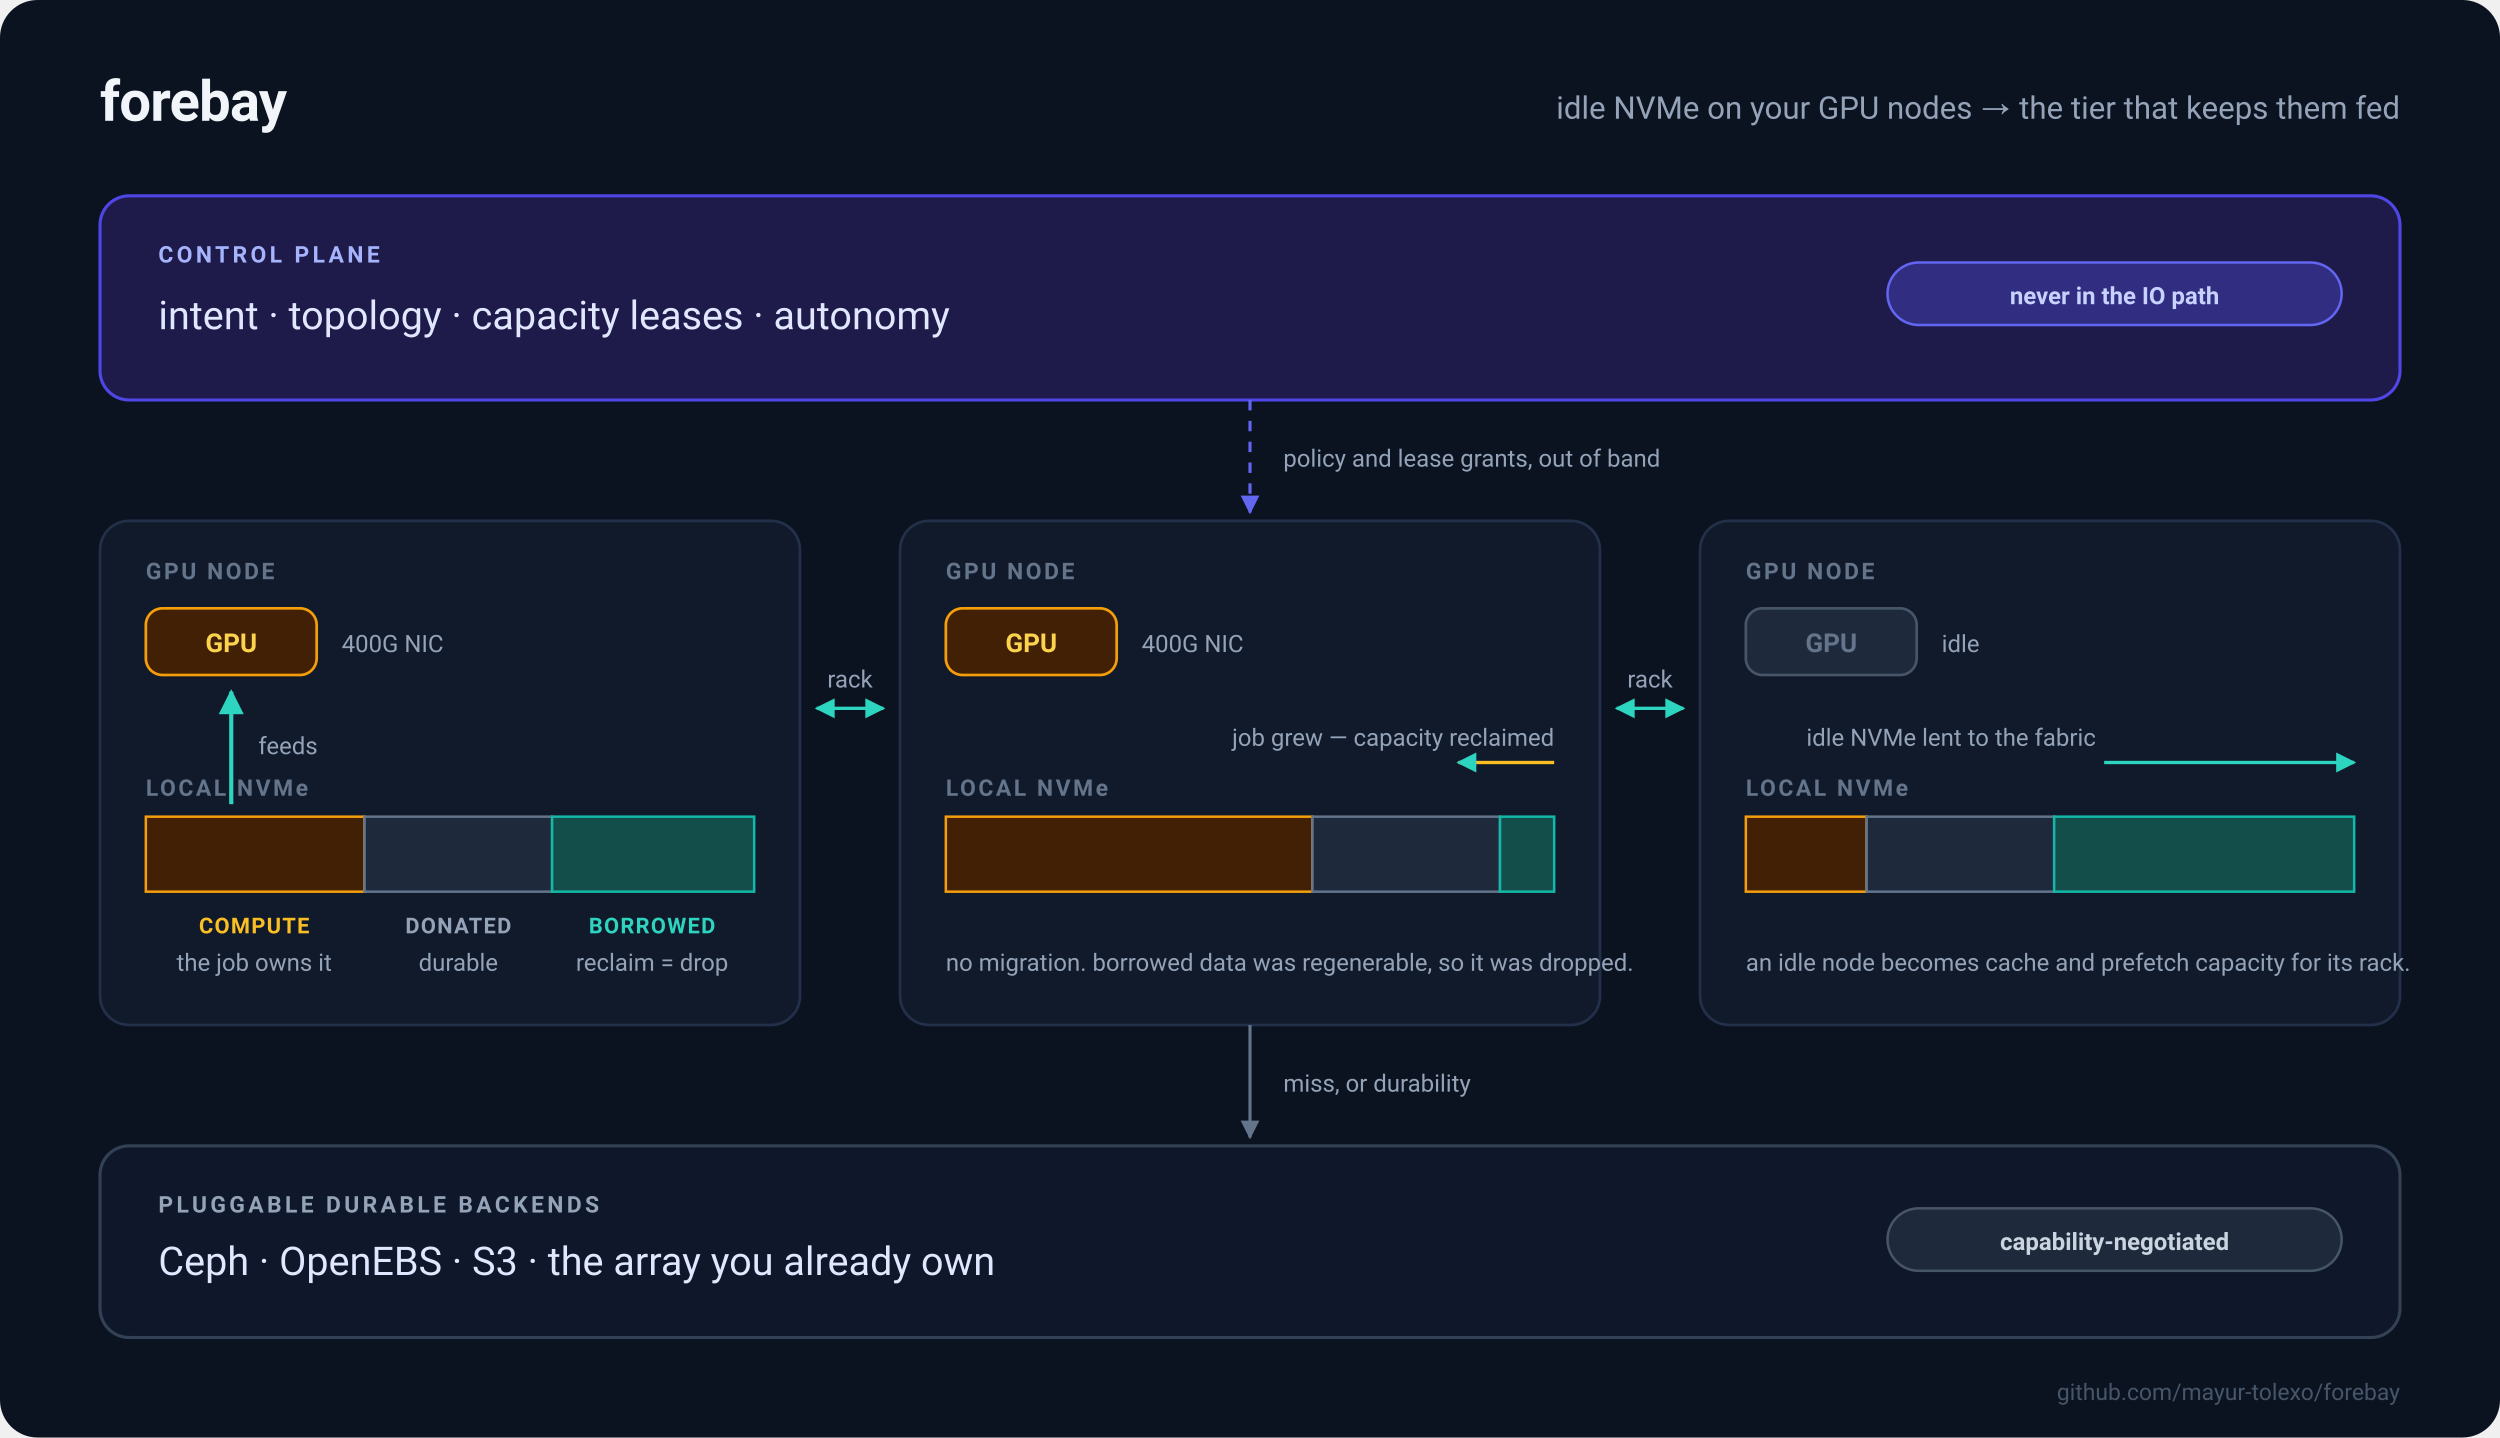
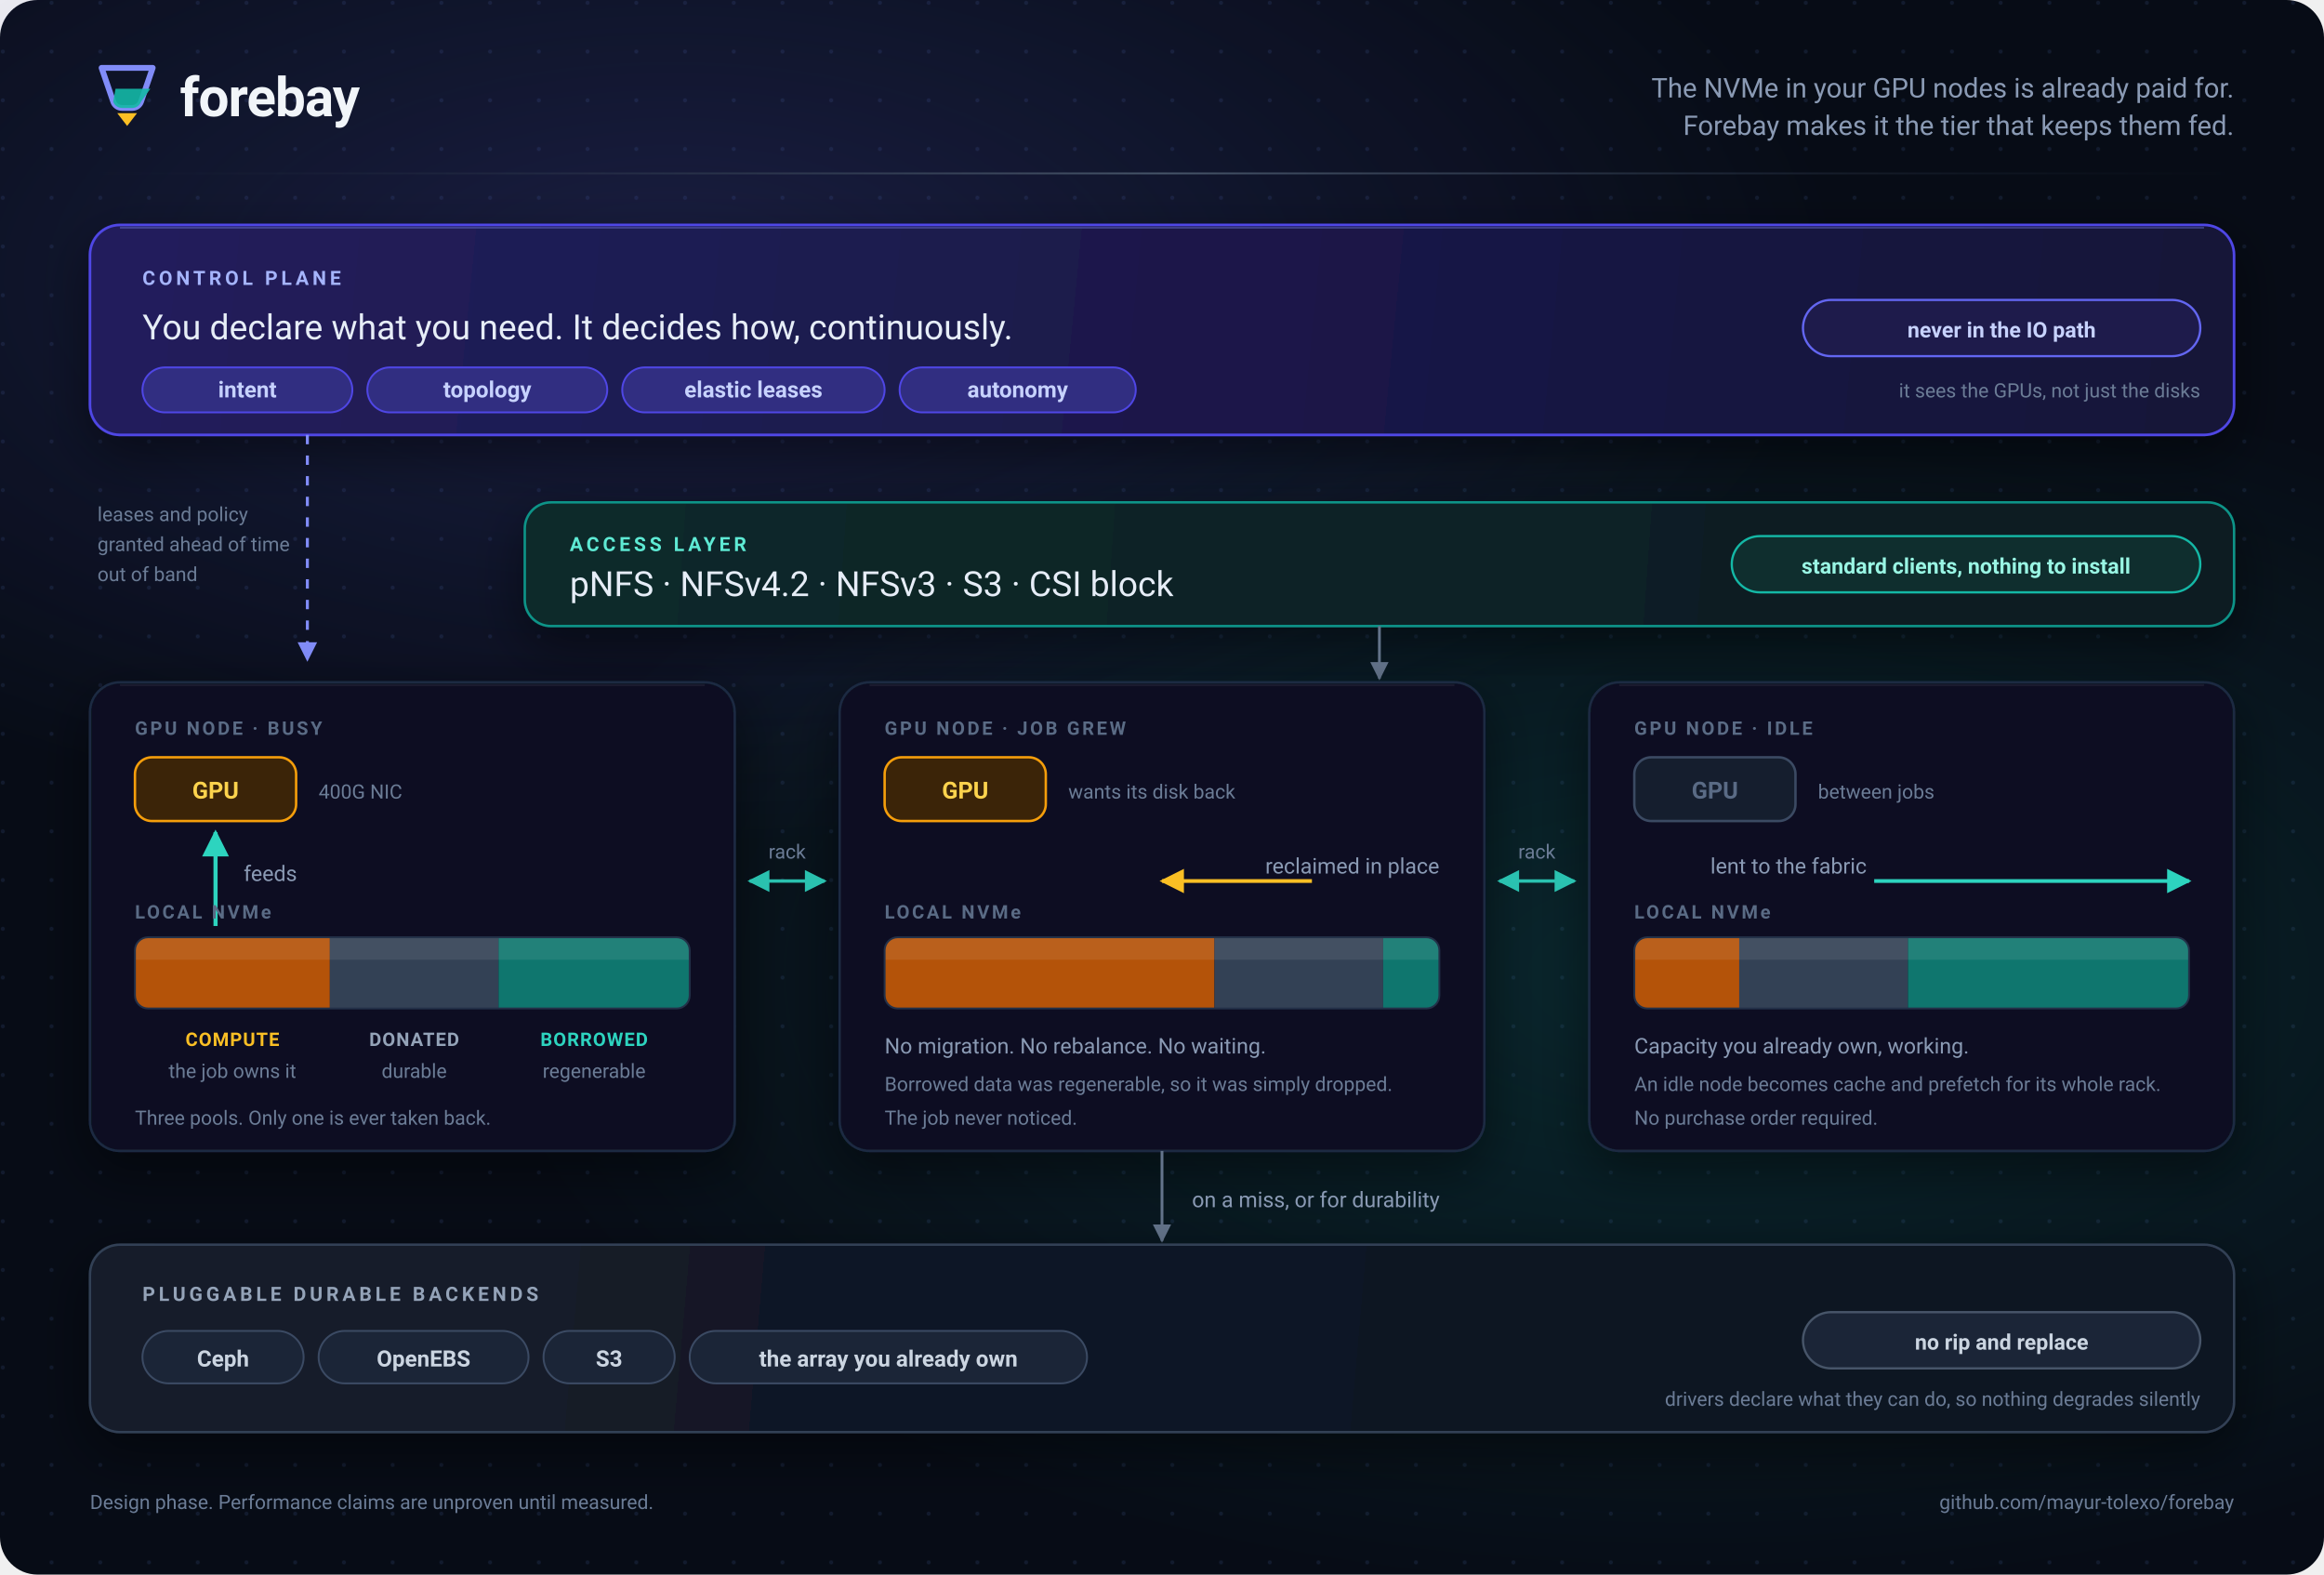
- <svg xmlns="http://www.w3.org/2000/svg" viewBox="0 0 1200 690" width="1200" height="690" role="img" aria-label="Forebay architecture: a control plane grants leases out of band while GPU nodes split local NVMe into compute, donated and borrowed pools, with pluggable durable backends underneath.">
-   <style>
-     .f    { font-family: ui-sans-serif, -apple-system, "Segoe UI", Roboto, Helvetica, Arial, sans-serif; }
-     .wm   { font-size: 27px; font-weight: 700; fill: #F1F5F9; letter-spacing: -0.4px; }
-     .tag  { font-size: 15px; fill: #94A3B8; }
-     .band { font-size: 11px; font-weight: 700; letter-spacing: 1.6px; }
-     .lead { font-size: 19px; fill: #E0E7FF; }
-     .pill { font-size: 11.5px; font-weight: 600; }
-     .cap  { font-size: 11px; fill: #64748B; letter-spacing: 1.2px; font-weight: 600; }
-     .seg  { font-size: 10.5px; font-weight: 700; letter-spacing: 0.6px; }
-     .note { font-size: 11.5px; fill: #94A3B8; }
-     .chip { font-size: 12.5px; font-weight: 700; }
-     .foot { font-size: 11px; fill: #475569; }
+ <svg xmlns="http://www.w3.org/2000/svg" viewBox="0 0 1240 840" width="1240" height="840" role="img" aria-label="Forebay architecture: standard clients reach an access layer over pNFS, a fast tier built from borrowed NVMe on GPU nodes serves them, pluggable durable backends sit underneath, and a control plane grants leases out of band.">
+   <defs>
+     <linearGradient id="cardG" gradientUnits="userSpaceOnUse" x1="0" y1="0" x2="0" y2="260">
+       <stop offset="0" stop-color="#111B2E" />
+       <stop offset="1" stop-color="#0A1120" />
+     </linearGradient>
+     <linearGradient id="cpG" gradientUnits="userSpaceOnUse" x1="48" y1="120" x2="1192" y2="232">
+       <stop offset="0" stop-color="#221F5C" />
+       <stop offset="1" stop-color="#141338" />
+     </linearGradient>
+     <linearGradient id="axG" gradientUnits="userSpaceOnUse" x1="280" y1="268" x2="1192" y2="332">
+       <stop offset="0" stop-color="#0C2A2A" />
+       <stop offset="1" stop-color="#0A1A22" />
+     </linearGradient>
+     <linearGradient id="stG" gradientUnits="userSpaceOnUse" x1="48" y1="664" x2="1192" y2="764">
+       <stop offset="0" stop-color="#141C2B" />
+       <stop offset="1" stop-color="#0C1320" />
+     </linearGradient>
+     <linearGradient id="gold" gradientUnits="userSpaceOnUse" x1="0" y1="0" x2="0" y2="1">
+       <stop offset="0" stop-color="#FBBF24" />
+       <stop offset="1" stop-color="#B45309" />
+     </linearGradient>
+     <linearGradient id="slate" gradientUnits="userSpaceOnUse" x1="0" y1="0" x2="0" y2="1">
+       <stop offset="0" stop-color="#64748B" />
+       <stop offset="1" stop-color="#334155" />
+     </linearGradient>
+     <linearGradient id="teal" gradientUnits="userSpaceOnUse" x1="0" y1="0" x2="0" y2="1">
+       <stop offset="0" stop-color="#2DD4BF" />
+       <stop offset="1" stop-color="#0F766E" />
+     </linearGradient>
+     <linearGradient id="hair" gradientUnits="userSpaceOnUse" x1="48" y1="0" x2="1192" y2="0">
+       <stop offset="0" stop-color="#1E293B" stop-opacity="0" />
+       <stop offset="0.5" stop-color="#475569" />
+       <stop offset="1" stop-color="#1E293B" stop-opacity="0" />
+     </linearGradient>
+     <radialGradient id="glowI" cx="0.5" cy="0.5" r="0.5">
+       <stop offset="0" stop-color="#6366F1" stop-opacity="0.20" />
+       <stop offset="1" stop-color="#6366F1" stop-opacity="0" />
+     </radialGradient>
+     <radialGradient id="glowT" cx="0.5" cy="0.5" r="0.5">
+       <stop offset="0" stop-color="#14B8A6" stop-opacity="0.16" />
+       <stop offset="1" stop-color="#14B8A6" stop-opacity="0" />
+     </radialGradient>
+     <pattern id="dots" width="26" height="26" patternUnits="userSpaceOnUse">
+       <circle cx="1.5" cy="1.5" r="1.1" fill="#1B2740" />
+     </pattern>
+     <filter id="soft" x="-40%" y="-40%" width="180%" height="180%">
+       <feDropShadow dx="0" dy="10" stdDeviation="14" flood-color="#000" flood-opacity="0.45" />
+     </filter>
+     <marker id="ar" viewBox="0 0 10 10" refX="9" refY="5" markerWidth="6.5" markerHeight="6.5" orient="auto-start-reverse">
+       <path d="M0,0 L10,5 L0,10 z" fill="#64748B" />
+     </marker>
+     <marker id="at" viewBox="0 0 10 10" refX="9" refY="5" markerWidth="6.5" markerHeight="6.5" orient="auto-start-reverse">
+       <path d="M0,0 L10,5 L0,10 z" fill="#2DD4BF" />
+     </marker>
+     <marker id="ai" viewBox="0 0 10 10" refX="9" refY="5" markerWidth="6.5" markerHeight="6.5" orient="auto-start-reverse">
+       <path d="M0,0 L10,5 L0,10 z" fill="#818CF8" />
+     </marker>
+     <marker id="ag" viewBox="0 0 10 10" refX="9" refY="5" markerWidth="6.5" markerHeight="6.5" orient="auto-start-reverse">
+       <path d="M0,0 L10,5 L0,10 z" fill="#FBBF24" />
+     </marker>
+     <clipPath id="bar1">
+       <rect x="72" y="500" width="296" height="38" rx="7" />
+     </clipPath>
+     <clipPath id="bar2">
+       <rect x="472" y="500" width="296" height="38" rx="7" />
+     </clipPath>
+     <clipPath id="bar3">
+       <rect x="872" y="500" width="296" height="38" rx="7" />
+     </clipPath>
+     <style>
+     .f{font-family:ui-sans-serif,-apple-system,"Segoe UI",Roboto,Helvetica,Arial,sans-serif}
+     .wm{font-size:29px;font-weight:700;fill:#F1F5F9;letter-spacing:-0.5px}
+     .tag{font-size:14.5px;fill:#8A9AB4}
+     .band{font-size:10.5px;font-weight:700;letter-spacing:1.9px}
+     .lead{font-size:18.5px;fill:#E6EDF7}
+     .chip{font-size:12px;font-weight:600}
+     .pill{font-size:11.5px;font-weight:600}
+     .cap{font-size:10px;fill:#5A6B85;letter-spacing:1.3px;font-weight:700}
+     .seg{font-size:10px;font-weight:700;letter-spacing:0.5px}
+     .note{font-size:11.5px;fill:#8A9AB4}
+     .tiny{font-size:10.5px;fill:#6B7C96}
+     .gpu{font-size:12.5px;font-weight:700}
  </style>
-   <defs>
-     <marker id="aT" viewBox="0 0 10 10" refX="9" refY="5" markerWidth="6" markerHeight="6" orient="auto-start-reverse">
-       <path d="M0,0 L10,5 L0,10 z" fill="#2DD4BF" />
-     </marker>
-     <marker id="aS" viewBox="0 0 10 10" refX="9" refY="5" markerWidth="6" markerHeight="6" orient="auto-start-reverse">
-       <path d="M0,0 L10,5 L0,10 z" fill="#64748B" />
-     </marker>
-     <marker id="aI" viewBox="0 0 10 10" refX="9" refY="5" markerWidth="6" markerHeight="6" orient="auto-start-reverse">
-       <path d="M0,0 L10,5 L0,10 z" fill="#6366F1" />
-     </marker>
  </defs>
-   <rect width="1200" height="690" rx="18" fill="#0B1220" />
-   <g class="f">
-     <text x="48" y="58" class="wm">forebay</text>
-     <text x="1152" y="57" class="tag" text-anchor="end">idle NVMe on your GPU nodes → the tier that keeps them fed</text>
-   </g>
-   <g class="f">
-     <rect x="48" y="94" width="1104" height="98" rx="14" fill="#1E1B4B" stroke="#4F46E5" stroke-width="1.5" />
-     <text x="76" y="126" class="band" fill="#A5B4FC">CONTROL PLANE</text>
-     <text x="76" y="158" class="lead">intent · topology · capacity leases · autonomy</text>
-     <rect x="906" y="126" width="218" height="30" rx="15" fill="#312E81" stroke="#6366F1" stroke-width="1.2" />
-     <text x="1015" y="146" class="pill" fill="#C7D2FE" text-anchor="middle">never in the IO path</text>
-   </g>
-   <g class="f">
-     <line x1="600" y1="192" x2="600" y2="246" stroke="#6366F1" stroke-width="1.5" stroke-dasharray="5 5" marker-end="url(#aI)" />
-     <text x="616" y="224" class="note" fill="#818CF8">policy and lease grants, out of band</text>
-   </g>
-   <g class="f">
-     <rect x="48" y="250" width="336" height="242" rx="14" fill="#111A2B" stroke="#22304A" stroke-width="1.3" />
-     <text x="70" y="278" class="cap">GPU NODE</text>
-     <rect x="70" y="292" width="82" height="32" rx="8" fill="#422006" stroke="#F59E0B" stroke-width="1.3" />
-     <text x="111" y="313" class="chip" fill="#FCD34D" text-anchor="middle">GPU</text>
-     <text x="164" y="313" class="note" fill="#64748B">400G NIC</text>
-     <line x1="111" y1="386" x2="111" y2="332" stroke="#2DD4BF" stroke-width="2" marker-end="url(#aT)" />
-     <text x="124" y="362" class="note" fill="#2DD4BF">feeds</text>
-     <text x="70" y="382" class="cap">LOCAL NVMe</text>
-     <rect x="70" y="392" width="105" height="36" fill="#422006" stroke="#F59E0B" stroke-width="1.2" />
-     <rect x="175" y="392" width="90" height="36" fill="#1E293B" stroke="#64748B" stroke-width="1.2" />
-     <rect x="265" y="392" width="97" height="36" fill="#134E4A" stroke="#14B8A6" stroke-width="1.2" />
-     <text x="122" y="448" class="seg" fill="#FBBF24" text-anchor="middle">COMPUTE</text>
-     <text x="220" y="448" class="seg" fill="#94A3B8" text-anchor="middle">DONATED</text>
-     <text x="313" y="448" class="seg" fill="#2DD4BF" text-anchor="middle">BORROWED</text>
-     <text x="122" y="466" class="note" text-anchor="middle" font-size="10.5">the job owns it</text>
-     <text x="220" y="466" class="note" text-anchor="middle" font-size="10.5">durable</text>
-     <text x="313" y="466" class="note" text-anchor="middle" font-size="10.5">reclaim = drop</text>
-     <rect x="432" y="250" width="336" height="242" rx="14" fill="#111A2B" stroke="#22304A" stroke-width="1.3" />
-     <text x="454" y="278" class="cap">GPU NODE</text>
-     <rect x="454" y="292" width="82" height="32" rx="8" fill="#422006" stroke="#F59E0B" stroke-width="1.3" />
-     <text x="495" y="313" class="chip" fill="#FCD34D" text-anchor="middle">GPU</text>
-     <text x="548" y="313" class="note" fill="#64748B">400G NIC</text>
-     <text x="454" y="382" class="cap">LOCAL NVMe</text>
-     <rect x="454" y="392" width="176" height="36" fill="#422006" stroke="#F59E0B" stroke-width="1.2" />
-     <rect x="630" y="392" width="90" height="36" fill="#1E293B" stroke="#64748B" stroke-width="1.2" />
-     <rect x="720" y="392" width="26" height="36" fill="#134E4A" stroke="#14B8A6" stroke-width="1.2" />
-     <line x1="700" y1="366" x2="746" y2="366" stroke="#FBBF24" stroke-width="1.6" marker-start="url(#aT)" />
-     <text x="746" y="358" class="note" fill="#FBBF24" text-anchor="end" font-size="10.5">job grew — capacity reclaimed</text>
-     <text x="454" y="466" class="note" font-size="10.5">no migration. borrowed data was regenerable, so it was dropped.</text>
-     <rect x="816" y="250" width="336" height="242" rx="14" fill="#111A2B" stroke="#22304A" stroke-width="1.3" />
-     <text x="838" y="278" class="cap">GPU NODE</text>
-     <rect x="838" y="292" width="82" height="32" rx="8" fill="#1E293B" stroke="#475569" stroke-width="1.3" />
-     <text x="879" y="313" class="chip" fill="#64748B" text-anchor="middle">GPU</text>
-     <text x="932" y="313" class="note" fill="#64748B">idle</text>
-     <text x="838" y="382" class="cap">LOCAL NVMe</text>
-     <rect x="838" y="392" width="58" height="36" fill="#422006" stroke="#F59E0B" stroke-width="1.2" />
-     <rect x="896" y="392" width="90" height="36" fill="#1E293B" stroke="#64748B" stroke-width="1.2" />
-     <rect x="986" y="392" width="144" height="36" fill="#134E4A" stroke="#14B8A6" stroke-width="1.2" />
-     <line x1="1010" y1="366" x2="1130" y2="366" stroke="#2DD4BF" stroke-width="1.6" marker-end="url(#aT)" />
-     <text x="1006" y="358" class="note" fill="#2DD4BF" text-anchor="end" font-size="10.5">idle NVMe lent to the fabric</text>
-     <text x="838" y="466" class="note" font-size="10.5">an idle node becomes cache and prefetch capacity for its rack.</text>
-     <line x1="392" y1="340" x2="424" y2="340" stroke="#2DD4BF" stroke-width="1.6" marker-start="url(#aT)" marker-end="url(#aT)" />
-     <line x1="776" y1="340" x2="808" y2="340" stroke="#2DD4BF" stroke-width="1.6" marker-start="url(#aT)" marker-end="url(#aT)" />
-     <text x="408" y="330" class="note" fill="#2DD4BF" text-anchor="middle" font-size="10">rack</text>
-     <text x="792" y="330" class="note" fill="#2DD4BF" text-anchor="middle" font-size="10">rack</text>
-   </g>
-   <g class="f">
-     <line x1="600" y1="492" x2="600" y2="546" stroke="#64748B" stroke-width="1.5" marker-end="url(#aS)" />
-     <text x="616" y="524" class="note">miss, or durability</text>
-   </g>
-   <g class="f">
-     <rect x="48" y="550" width="1104" height="92" rx="14" fill="#0F172A" stroke="#334155" stroke-width="1.5" />
-     <text x="76" y="582" class="band" fill="#94A3B8">PLUGGABLE DURABLE BACKENDS</text>
-     <text x="76" y="612" class="lead" fill="#CBD5E1">Ceph · OpenEBS · S3 · the array you already own</text>
-     <rect x="906" y="580" width="218" height="30" rx="15" fill="#1E293B" stroke="#475569" stroke-width="1.2" />
-     <text x="1015" y="600" class="pill" fill="#CBD5E1" text-anchor="middle">capability-negotiated</text>
-   </g>
-   <text x="1152" y="672" class="f foot" text-anchor="end">github.com/mayur-tolexo/forebay</text>
+   <rect width="1240" height="840" rx="20" fill="#070C16" />
+   <rect width="1240" height="840" rx="20" fill="url(#dots)" opacity="0.55" />
+   <ellipse cx="360" cy="150" rx="620" ry="300" fill="url(#glowI)" />
+   <ellipse cx="900" cy="520" rx="640" ry="330" fill="url(#glowT)" />
+   <g class="f">
+     <g transform="translate(48,30) scale(0.62)">
+       <path d="M10 10 H54 L44 39 A8 8 0 0 1 36.5 44.5 H27.5 A8 8 0 0 1 20 39 Z" fill="none" stroke="#818CF8" stroke-width="5" stroke-linejoin="round" />
+       <path d="M23.5 49 H40.5 L32 60 Z" fill="#FBBF24" />
+       <path d="M22 28 H52 L44 39 A8 8 0 0 1 36.5 44.5 H27.5 A8 8 0 0 1 20 39 Z" fill="#14B8A6" opacity="0.9" />
+     </g>
+     <text x="96" y="62" class="wm">forebay</text>
+     <text x="1192" y="52" class="tag" text-anchor="end">The NVMe in your GPU nodes is already paid for.</text>
+     <text x="1192" y="72" class="tag" text-anchor="end" fill="#2DD4BF">Forebay makes it the tier that keeps them fed.</text>
+     <rect x="48" y="92" width="1144" height="1" fill="url(#hair)" />
+   </g>
+   <g class="f" filter="url(#soft)">
+     <rect x="48" y="120" width="1144" height="112" rx="16" fill="url(#cpG)" stroke="#4F46E5" stroke-width="1.4" />
+     <rect x="64" y="121" width="1112" height="1" fill="#818CF8" opacity="0.35" />
+   </g>
+   <g class="f">
+     <text x="76" y="152" class="band" fill="#A5B4FC">CONTROL PLANE</text>
+     <text x="76" y="181" class="lead">You declare what you need. It decides how, continuously.</text>
+     <g class="chip" fill="#C7D2FE">
+       <rect x="76" y="196" width="112" height="24" rx="12" fill="#312E81" stroke="#4F46E5" stroke-width="1" />
+       <text x="132" y="212" text-anchor="middle">intent</text>
+       <rect x="196" y="196" width="128" height="24" rx="12" fill="#312E81" stroke="#4F46E5" stroke-width="1" />
+       <text x="260" y="212" text-anchor="middle">topology</text>
+       <rect x="332" y="196" width="140" height="24" rx="12" fill="#312E81" stroke="#4F46E5" stroke-width="1" />
+       <text x="402" y="212" text-anchor="middle">elastic leases</text>
+       <rect x="480" y="196" width="126" height="24" rx="12" fill="#312E81" stroke="#4F46E5" stroke-width="1" />
+       <text x="543" y="212" text-anchor="middle">autonomy</text>
+     </g>
+     <rect x="962" y="160" width="212" height="30" rx="15" fill="#1E1B4B" stroke="#6366F1" stroke-width="1.2" />
+     <text x="1068" y="180" class="pill" fill="#C7D2FE" text-anchor="middle">never in the IO path</text>
+     <text x="1174" y="212" class="tiny" text-anchor="end">it sees the GPUs, not just the disks</text>
+   </g>
+   <g class="f">
+     <path d="M164 232 V352" stroke="#818CF8" stroke-width="1.6" stroke-dasharray="5 6" marker-end="url(#ai)" />
+     <text x="52" y="278" class="tiny" fill="#818CF8">leases and policy</text>
+     <text x="52" y="294" class="tiny" fill="#818CF8">granted ahead of time</text>
+     <text x="52" y="310" class="tiny" fill="#818CF8">out of band</text>
+   </g>
+   <g class="f" filter="url(#soft)">
+     <rect x="280" y="268" width="912" height="66" rx="14" fill="url(#axG)" stroke="#0D9488" stroke-width="1.3" />
+   </g>
+   <g class="f">
+     <text x="304" y="294" class="band" fill="#5EEAD4">ACCESS LAYER</text>
+     <text x="304" y="318" class="lead" font-size="16" fill="#CCFBF1">pNFS · NFSv4.2 · NFSv3 · S3 · CSI block</text>
+     <rect x="924" y="286" width="250" height="30" rx="15" fill="#0F2E2E" stroke="#14B8A6" stroke-width="1.2" />
+     <text x="1049" y="306" class="pill" fill="#99F6E4" text-anchor="middle">standard clients, nothing to install</text>
+   </g>
+   <path d="M736 334 V362" stroke="#64748B" stroke-width="1.5" marker-end="url(#ar)" />
+   <g class="f">
+     <g filter="url(#soft)">
+       <rect x="48" y="364" width="344" height="250" rx="16" fill="url(#cardG)" stroke="#1D2942" stroke-width="1.3" />
+     </g>
+     <rect x="64" y="365" width="312" height="1" fill="#FFFFFF" opacity="0.06" />
+     <text x="72" y="392" class="cap">GPU NODE · BUSY</text>
+     <rect x="72" y="404" width="86" height="34" rx="9" fill="#3B2408" stroke="#F59E0B" stroke-width="1.3" />
+     <text x="115" y="426" class="gpu" fill="#FCD34D" text-anchor="middle">GPU</text>
+     <text x="170" y="426" class="tiny">400G NIC</text>
+     <path d="M115 494 V444" stroke="#2DD4BF" stroke-width="2.2" marker-end="url(#at)" />
+     <text x="130" y="470" class="note" fill="#2DD4BF">feeds</text>
+     <text x="72" y="490" class="cap">LOCAL NVMe</text>
+     <g clip-path="url(#bar1)">
+       <rect x="72" y="500" width="104" height="38" fill="url(#gold)" />
+       <rect x="176" y="500" width="90" height="38" fill="url(#slate)" />
+       <rect x="266" y="500" width="102" height="38" fill="url(#teal)" />
+       <rect x="72" y="500" width="296" height="12" fill="#FFFFFF" opacity="0.08" />
+     </g>
+     <rect x="72" y="500" width="296" height="38" rx="7" fill="none" stroke="#233149" stroke-width="1" />
+     <text x="124" y="558" class="seg" fill="#FBBF24" text-anchor="middle">COMPUTE</text>
+     <text x="221" y="558" class="seg" fill="#94A3B8" text-anchor="middle">DONATED</text>
+     <text x="317" y="558" class="seg" fill="#2DD4BF" text-anchor="middle">BORROWED</text>
+     <text x="124" y="575" class="tiny" text-anchor="middle">the job owns it</text>
+     <text x="221" y="575" class="tiny" text-anchor="middle">durable</text>
+     <text x="317" y="575" class="tiny" text-anchor="middle">regenerable</text>
+     <text x="72" y="600" class="tiny" fill="#8A9AB4">Three pools. Only one is ever taken back.</text>
+     <g filter="url(#soft)">
+       <rect x="448" y="364" width="344" height="250" rx="16" fill="url(#cardG)" stroke="#1D2942" stroke-width="1.3" />
+     </g>
+     <rect x="464" y="365" width="312" height="1" fill="#FFFFFF" opacity="0.06" />
+     <text x="472" y="392" class="cap">GPU NODE · JOB GREW</text>
+     <rect x="472" y="404" width="86" height="34" rx="9" fill="#3B2408" stroke="#F59E0B" stroke-width="1.3" />
+     <text x="515" y="426" class="gpu" fill="#FCD34D" text-anchor="middle">GPU</text>
+     <text x="570" y="426" class="tiny">wants its disk back</text>
+     <path d="M700 470 H620" stroke="#FBBF24" stroke-width="2" marker-end="url(#ag)" />
+     <text x="768" y="466" class="note" fill="#FBBF24" text-anchor="end" font-size="11">reclaimed in place</text>
+     <text x="472" y="490" class="cap">LOCAL NVMe</text>
+     <g clip-path="url(#bar2)">
+       <rect x="472" y="500" width="176" height="38" fill="url(#gold)" />
+       <rect x="648" y="500" width="90" height="38" fill="url(#slate)" />
+       <rect x="738" y="500" width="30" height="38" fill="url(#teal)" />
+       <rect x="472" y="500" width="296" height="12" fill="#FFFFFF" opacity="0.08" />
+     </g>
+     <rect x="472" y="500" width="296" height="38" rx="7" fill="none" stroke="#233149" stroke-width="1" />
+     <text x="472" y="562" class="note" font-size="11.5" fill="#E6EDF7">No migration. No rebalance. No waiting.</text>
+     <text x="472" y="582" class="tiny">Borrowed data was regenerable, so it was simply dropped.</text>
+     <text x="472" y="600" class="tiny" fill="#FBBF24">The job never noticed.</text>
+     <g filter="url(#soft)">
+       <rect x="848" y="364" width="344" height="250" rx="16" fill="url(#cardG)" stroke="#1D2942" stroke-width="1.3" />
+     </g>
+     <rect x="864" y="365" width="312" height="1" fill="#FFFFFF" opacity="0.06" />
+     <text x="872" y="392" class="cap">GPU NODE · IDLE</text>
+     <rect x="872" y="404" width="86" height="34" rx="9" fill="#151E2E" stroke="#3B4A63" stroke-width="1.3" />
+     <text x="915" y="426" class="gpu" fill="#5A6B85" text-anchor="middle">GPU</text>
+     <text x="970" y="426" class="tiny">between jobs</text>
+     <path d="M1000 470 H1168" stroke="#2DD4BF" stroke-width="2" marker-end="url(#at)" />
+     <text x="996" y="466" class="note" fill="#2DD4BF" text-anchor="end" font-size="11">lent to the fabric</text>
+     <text x="872" y="490" class="cap">LOCAL NVMe</text>
+     <g clip-path="url(#bar3)">
+       <rect x="872" y="500" width="56" height="38" fill="url(#gold)" />
+       <rect x="928" y="500" width="90" height="38" fill="url(#slate)" />
+       <rect x="1018" y="500" width="150" height="38" fill="url(#teal)" />
+       <rect x="872" y="500" width="296" height="12" fill="#FFFFFF" opacity="0.08" />
+     </g>
+     <rect x="872" y="500" width="296" height="38" rx="7" fill="none" stroke="#233149" stroke-width="1" />
+     <text x="872" y="562" class="note" font-size="11.5" fill="#E6EDF7">Capacity you already own, working.</text>
+     <text x="872" y="582" class="tiny">An idle node becomes cache and prefetch for its whole rack.</text>
+     <text x="872" y="600" class="tiny" fill="#2DD4BF">No purchase order required.</text>
+     <path d="M400 470 H440" stroke="#2DD4BF" stroke-width="1.8" marker-start="url(#at)" marker-end="url(#at)" opacity="0.9" />
+     <path d="M800 470 H840" stroke="#2DD4BF" stroke-width="1.8" marker-start="url(#at)" marker-end="url(#at)" opacity="0.9" />
+     <text x="420" y="458" class="tiny" fill="#2DD4BF" text-anchor="middle" font-size="9.5">rack</text>
+     <text x="820" y="458" class="tiny" fill="#2DD4BF" text-anchor="middle" font-size="9.5">rack</text>
+   </g>
+   <path d="M620 614 V662" stroke="#64748B" stroke-width="1.5" marker-end="url(#ar)" />
+   <text x="636" y="644" class="f note">on a miss, or for durability</text>
+   <g class="f" filter="url(#soft)">
+     <rect x="48" y="664" width="1144" height="100" rx="16" fill="url(#stG)" stroke="#334155" stroke-width="1.3" />
+   </g>
+   <g class="f">
+     <text x="76" y="694" class="band" fill="#94A3B8">PLUGGABLE DURABLE BACKENDS</text>
+     <g class="chip" fill="#CBD5E1">
+       <rect x="76" y="710" width="86" height="28" rx="14" fill="#1B2537" stroke="#3B4A63" stroke-width="1" />
+       <text x="119" y="729" text-anchor="middle">Ceph</text>
+       <rect x="170" y="710" width="112" height="28" rx="14" fill="#1B2537" stroke="#3B4A63" stroke-width="1" />
+       <text x="226" y="729" text-anchor="middle">OpenEBS</text>
+       <rect x="290" y="710" width="70" height="28" rx="14" fill="#1B2537" stroke="#3B4A63" stroke-width="1" />
+       <text x="325" y="729" text-anchor="middle">S3</text>
+       <rect x="368" y="710" width="212" height="28" rx="14" fill="#1B2537" stroke="#3B4A63" stroke-width="1" />
+       <text x="474" y="729" text-anchor="middle">the array you already own</text>
+     </g>
+     <rect x="962" y="700" width="212" height="30" rx="15" fill="#1B2537" stroke="#475569" stroke-width="1.2" />
+     <text x="1068" y="720" class="pill" fill="#CBD5E1" text-anchor="middle">no rip and replace</text>
+     <text x="1174" y="750" class="tiny" text-anchor="end">drivers declare what they can do, so nothing degrades silently</text>
+   </g>
+   <text x="48" y="805" class="f tiny" fill="#5A6B85">Design phase. Performance claims are unproven until measured.</text>
+   <text x="1192" y="805" class="f tiny" fill="#5A6B85" text-anchor="end">github.com/mayur-tolexo/forebay</text>
</svg>
